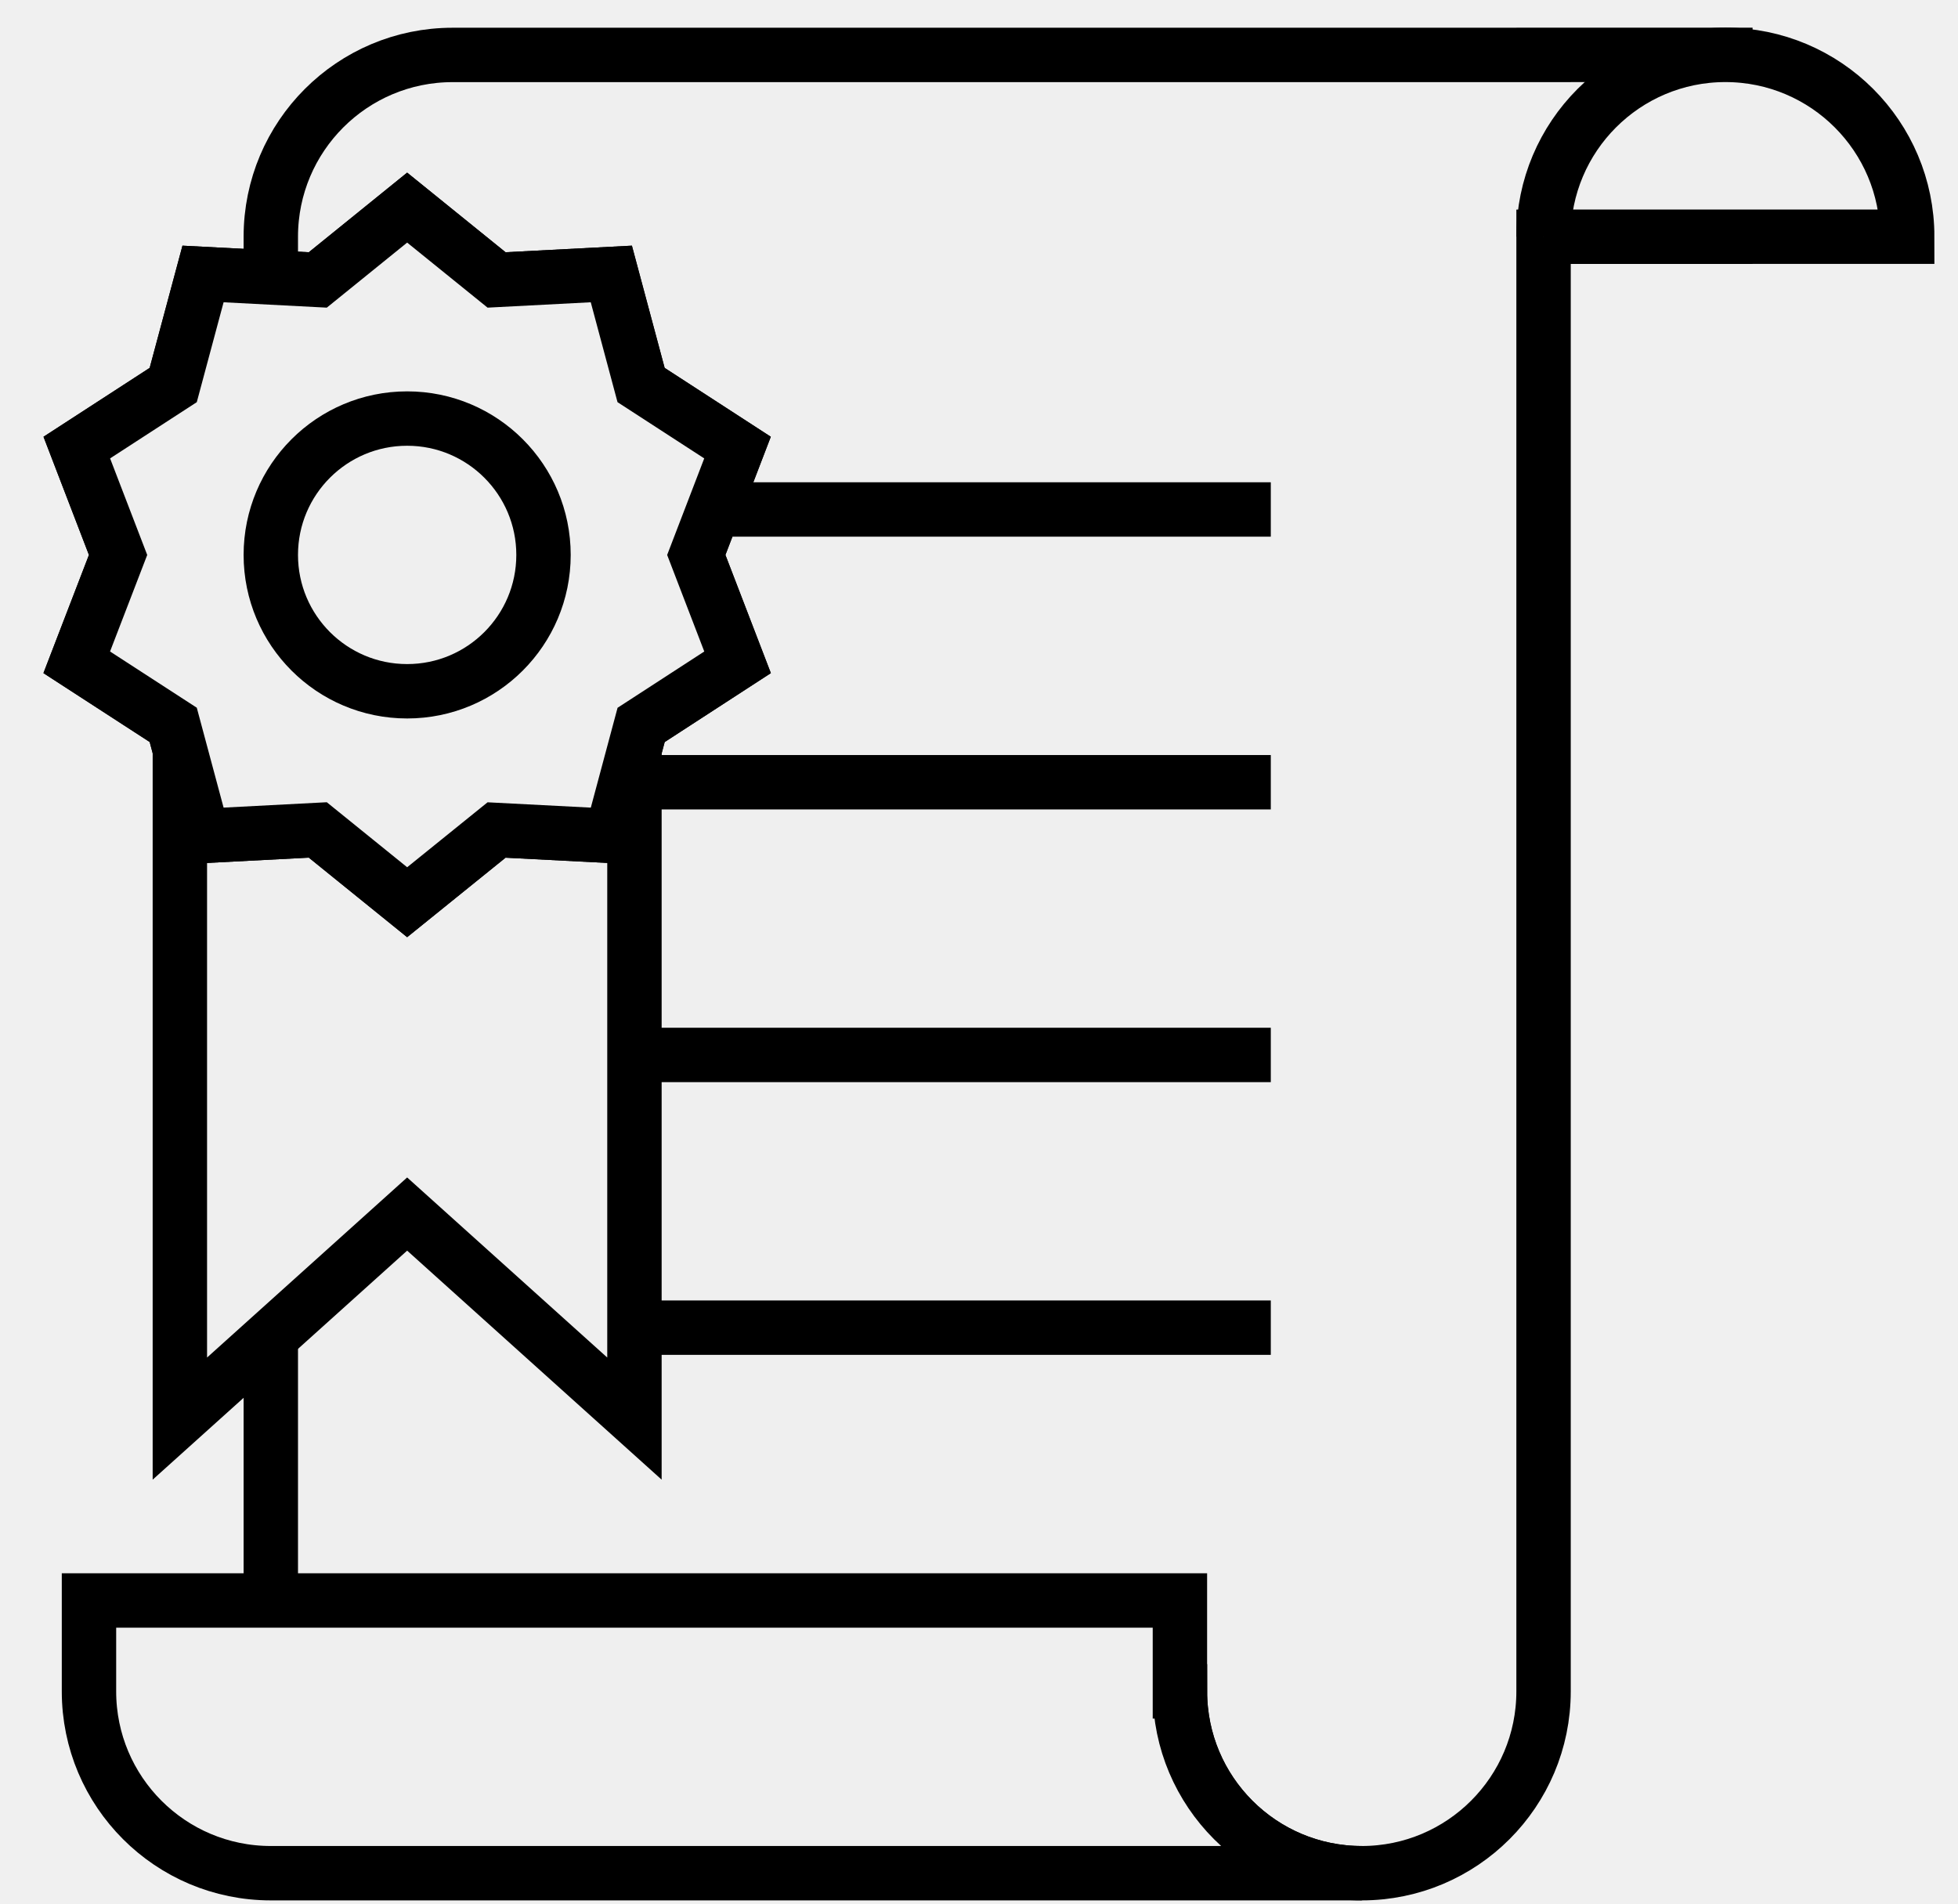
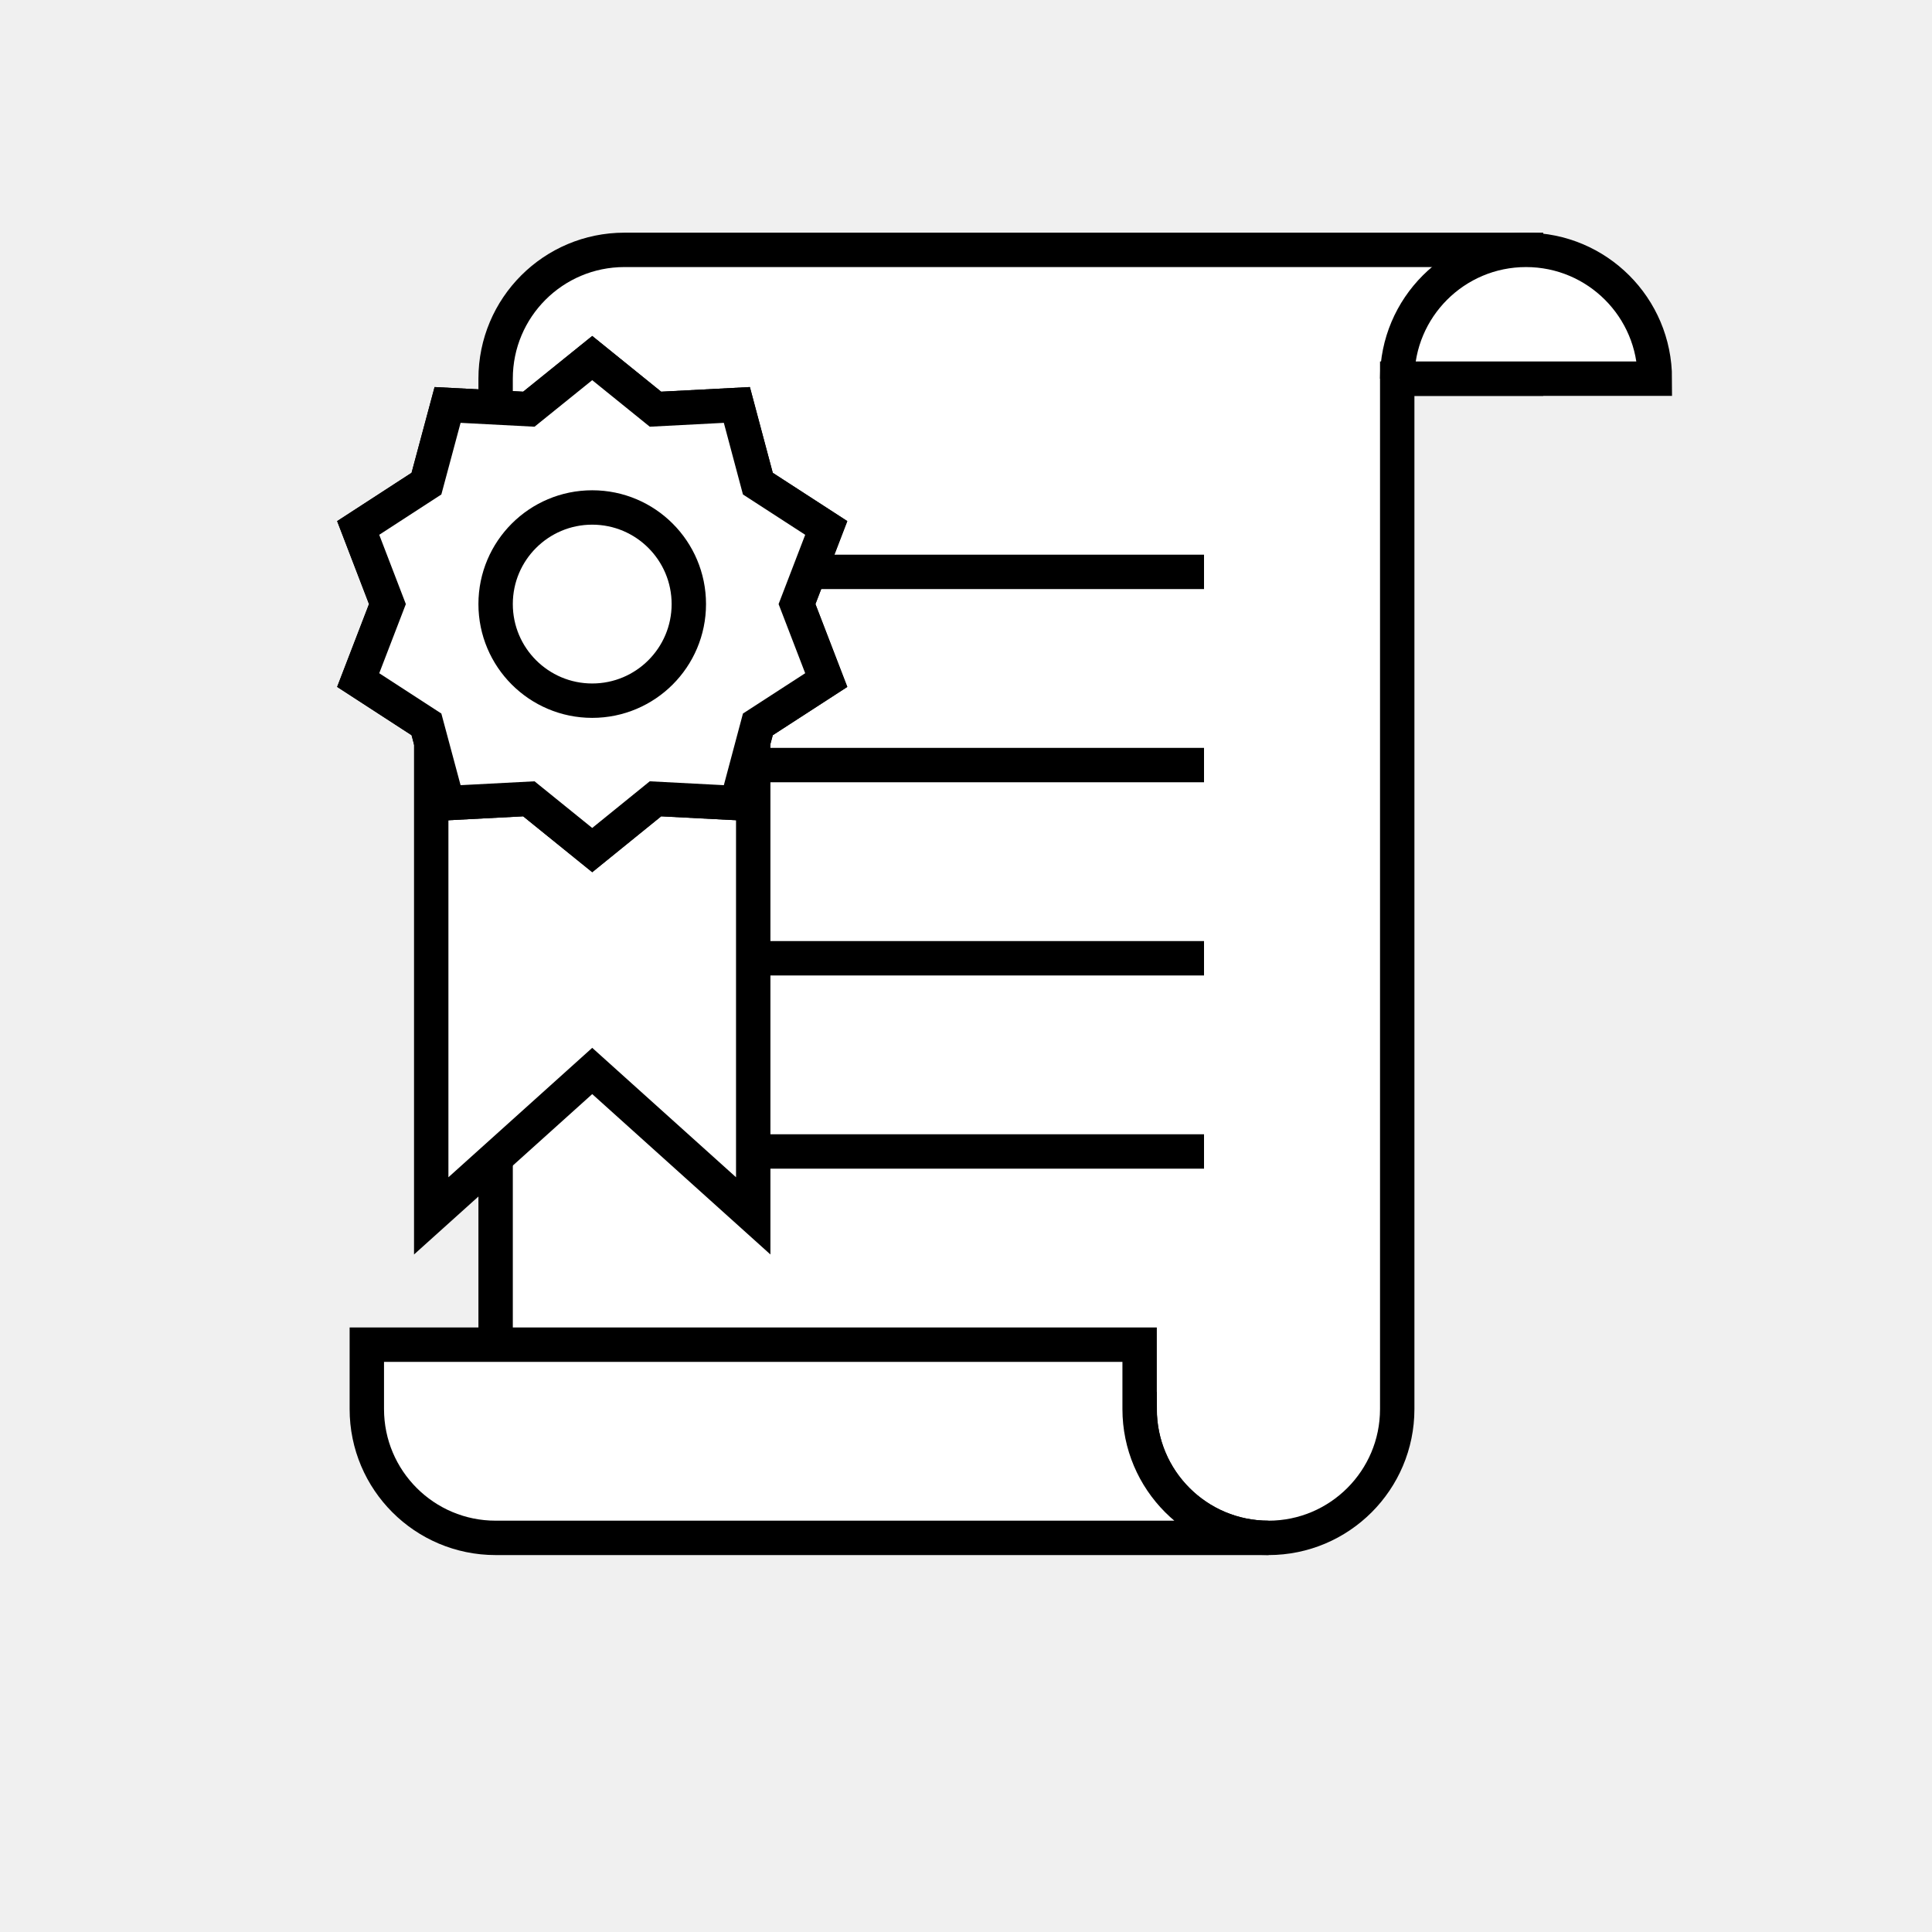
- <svg xmlns="http://www.w3.org/2000/svg" width="36" height="35" viewBox="0 0 36 35">
-   <g fill="none" fill-rule="evenodd">
-     <path fill="#EFEFEF" d="M28.38 1.01H8.322a3.343 3.343 0 0 0-3.343 3.343v26.744h16.715a3.343 3.343 0 0 0 6.686 0V4.353h3.343V1.009H28.38z" />
-     <path stroke="#000" d="M28.38 1.01H8.322a3.343 3.343 0 0 0-3.343 3.343v26.744h16.715a3.343 3.343 0 0 0 6.686 0V4.353h3.343V1.009H28.38z" />
-     <path fill="#EFEFEF" d="M28.38 4.352a3.343 3.343 0 0 1 6.686 0H28.38" />
-     <path stroke="#000" d="M28.38 4.352a3.343 3.343 0 0 1 6.686 0H28.38" />
-     <path fill="#EFEFEF" d="M21.694 31.097v-1.671H1.636v1.67A3.343 3.343 0 0 0 4.98 34.44h20.058a3.343 3.343 0 0 1-3.343-3.343" />
-     <path stroke="#000" d="M21.694 31.097v-1.671H1.636v1.67A3.343 3.343 0 0 0 4.98 34.44h20.058a3.343 3.343 0 0 1-3.343-3.343z" />
-     <path fill="#EFEFEF" d="M9.993 9.367h13.372" />
-     <path stroke="#000" d="M9.993 9.367h13.372" />
-     <path fill="#EFEFEF" d="M9.993 14.382h13.372" />
-     <path stroke="#000" d="M9.993 14.382h13.372" />
-     <path fill="#EFEFEF" d="M9.993 19.396h13.372" />
-     <path stroke="#000" d="M9.993 19.396h13.372" />
-     <path fill="#EFEFEF" d="M9.993 24.41h13.372" />
-     <path stroke="#000" d="M9.993 24.41h13.372" />
-     <path fill="#EFEFEF" d="M11.665 26.082l-4.179-3.761-4.179 3.761V11.038h8.358z" />
-     <path stroke="#000" d="M11.665 26.082l-4.179-3.761-4.179 3.761V11.038h8.358z" />
-     <path fill="#EFEFEF" d="M12.802 10.203l.758-1.974-1.773-1.15-.547-2.042-2.11.11-1.644-1.33-1.643 1.33-2.11-.11-.548 2.042-1.773 1.15.759 1.974-.76 1.974 1.774 1.15.548 2.042 2.11-.11 1.643 1.329L9.13 15.26l2.111.109.547-2.041 1.773-1.151z" />
-     <path stroke="#000" d="M12.802 10.203l.758-1.974-1.773-1.15-.547-2.042-2.11.11-1.644-1.33-1.643 1.33-2.11-.11-.548 2.042-1.773 1.15.759 1.974-.76 1.974 1.774 1.15.548 2.042 2.11-.11 1.643 1.329L9.13 15.26l2.111.109.547-2.041 1.773-1.151z" />
-     <path fill="#EFEFEF" d="M12.802 10.203l.758-1.974-1.773-1.15-.547-2.042-2.11.11-1.644-1.33-1.643 1.33-2.11-.11-.548 2.042-1.773 1.15.759 1.974-.76 1.974 1.774 1.15.548 2.042 2.11-.11 1.643 1.329L9.13 15.26l2.111.109.547-2.041 1.773-1.151z" />
-     <path stroke="#000" d="M12.802 10.203l.758-1.974-1.773-1.15-.547-2.042-2.11.11-1.644-1.33-1.643 1.33-2.11-.11-.548 2.042-1.773 1.15.759 1.974-.76 1.974 1.774 1.15.548 2.042 2.11-.11 1.643 1.329L9.13 15.26l2.111.109.547-2.041 1.773-1.151z" />
-     <path fill="#EFEFEF" d="M9.993 10.203a2.507 2.507 0 1 0-5.014-.001 2.507 2.507 0 0 0 5.014.001" />
-     <path stroke="#000" d="M9.993 10.203a2.507 2.507 0 1 0-5.014-.001 2.507 2.507 0 0 0 5.014.001z" />
+ <svg xmlns="http://www.w3.org/2000/svg" viewBox="0 0 150 150">
+   <defs>
+     <style>.cls-1{fill:#fff;stroke:#000;stroke-miterlimit:10;stroke-width:2.67px;}</style>
+   </defs>
+   <g id="Layer_1" data-name="Layer 1">
+     <path class="cls-1" d="M108.48,19.4h-60a10,10,0,0,0-10,10v80h50a10,10,0,0,0,20,0v-80h10v-10Z" />
+     <path class="cls-1" d="M108.48,29.4a10,10,0,1,1,20,0h-20" />
+     <path class="cls-1" d="M88.48,109.4v-5h-60v5a10,10,0,0,0,10,10h60A10,10,0,0,1,88.48,109.4Z" />
+     <line class="cls-1" x1="53.48" y1="44.4" x2="93.48" y2="44.4" />
+     <line class="cls-1" x1="53.48" y1="59.4" x2="93.48" y2="59.4" />
+     <line class="cls-1" x1="53.48" y1="74.4" x2="93.48" y2="74.4" />
+     <line class="cls-1" x1="53.48" y1="89.4" x2="93.48" y2="89.4" />
+     <polygon class="cls-1" points="58.48 94.4 45.98 83.15 33.48 94.4 33.48 49.4 58.48 49.4 58.48 94.4" />
+     <polygon class="cls-1" points="61.88 46.9 64.15 40.99 58.84 37.55 57.21 31.44 50.89 31.77 45.98 27.8 41.06 31.77 34.75 31.44 33.11 37.55 27.81 40.99 30.08 46.9 27.81 52.8 33.11 56.24 34.75 62.35 41.06 62.02 45.98 66 50.89 62.02 57.21 62.35 58.84 56.24 64.15 52.8 61.88 46.9" />
+     <polygon class="cls-1" points="61.88 46.9 64.15 40.99 58.84 37.55 57.21 31.44 50.89 31.77 45.98 27.8 41.06 31.77 34.75 31.44 33.11 37.55 27.81 40.99 30.08 46.9 27.81 52.8 33.11 56.24 34.75 62.35 41.06 62.02 45.98 66 50.89 62.02 57.21 62.35 58.84 56.24 64.15 52.8 61.88 46.9" />
+     <circle class="cls-1" cx="45.98" cy="46.9" r="7.5" />
  </g>
</svg>
